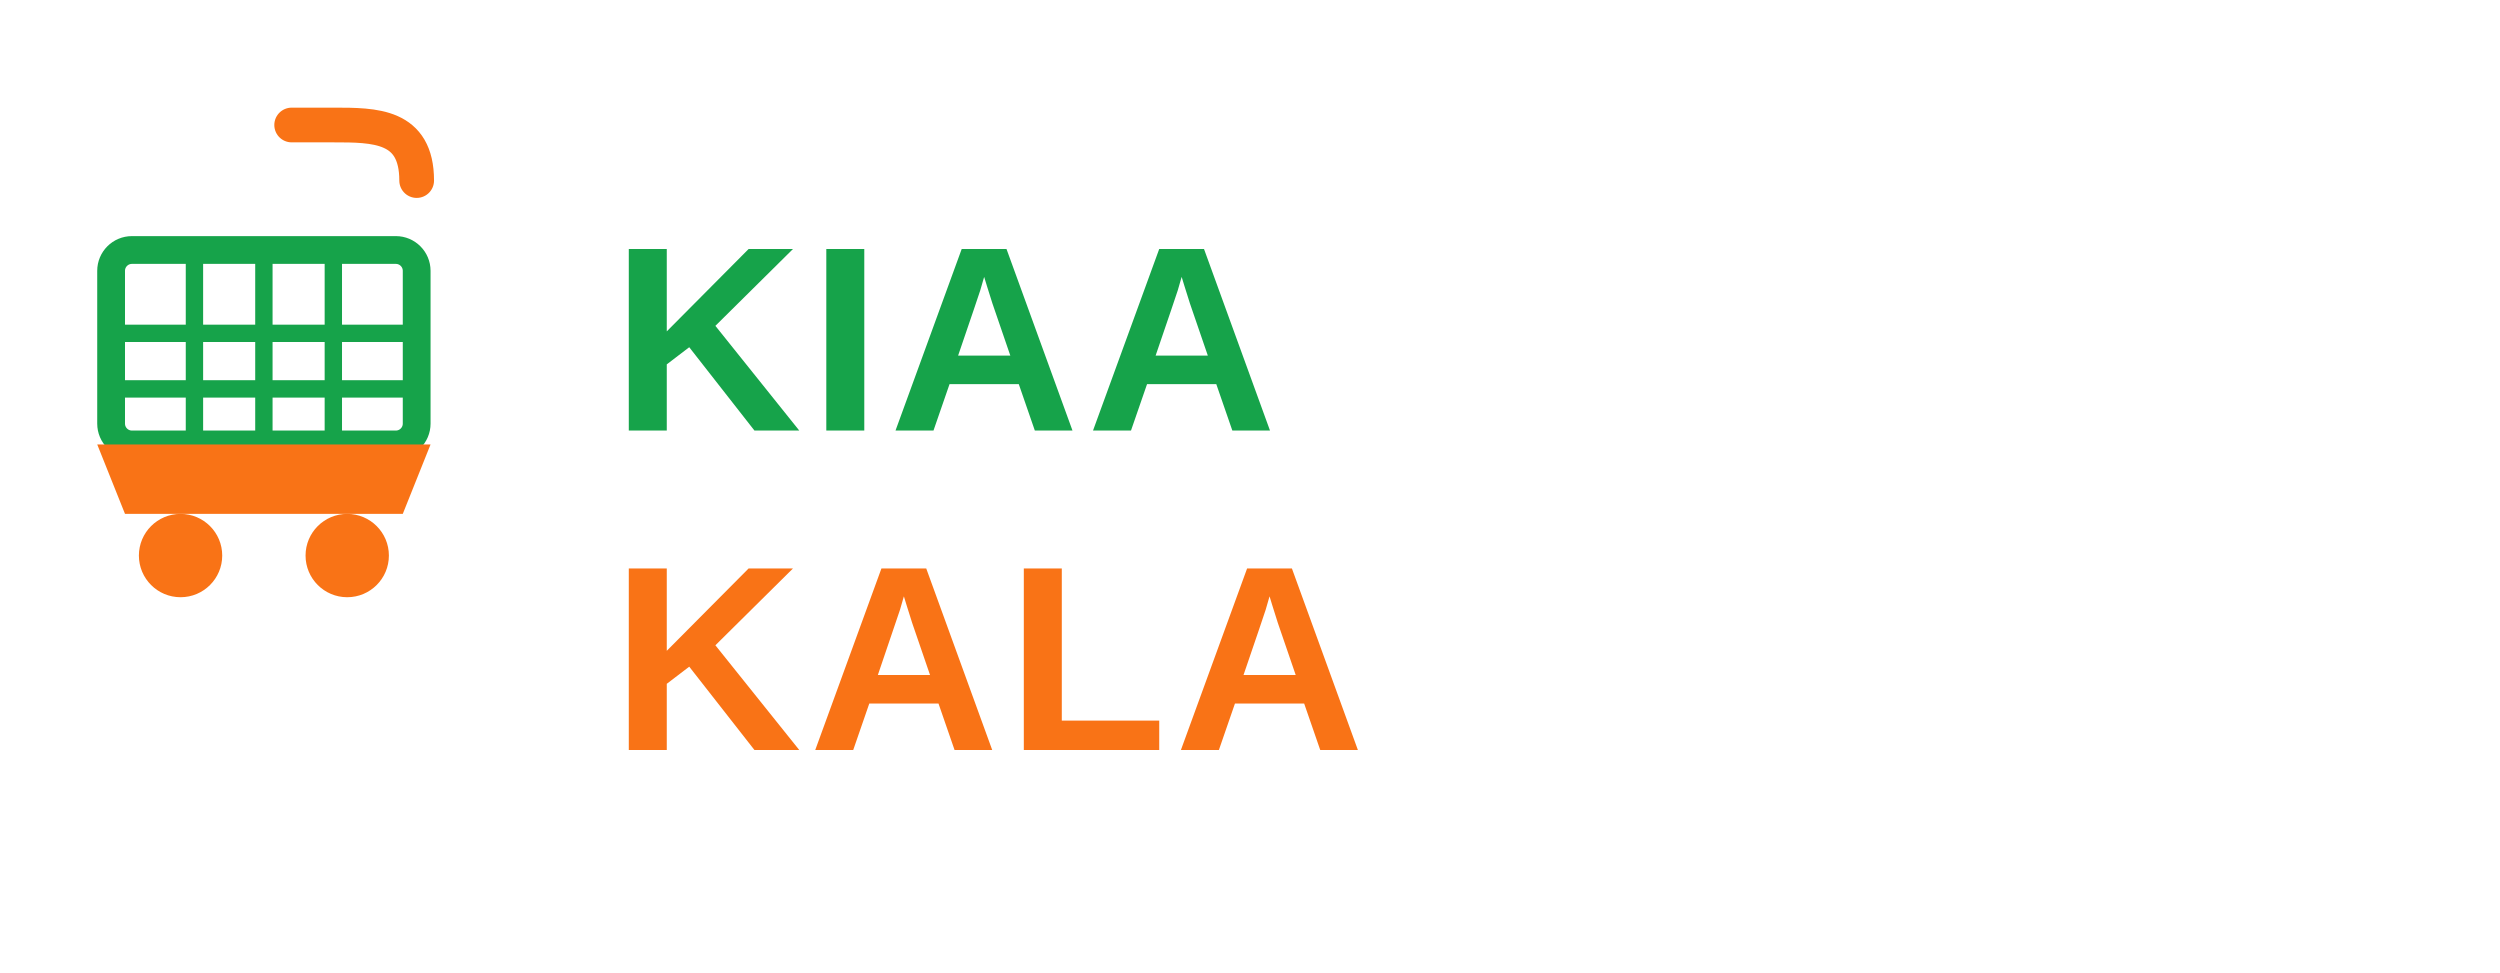
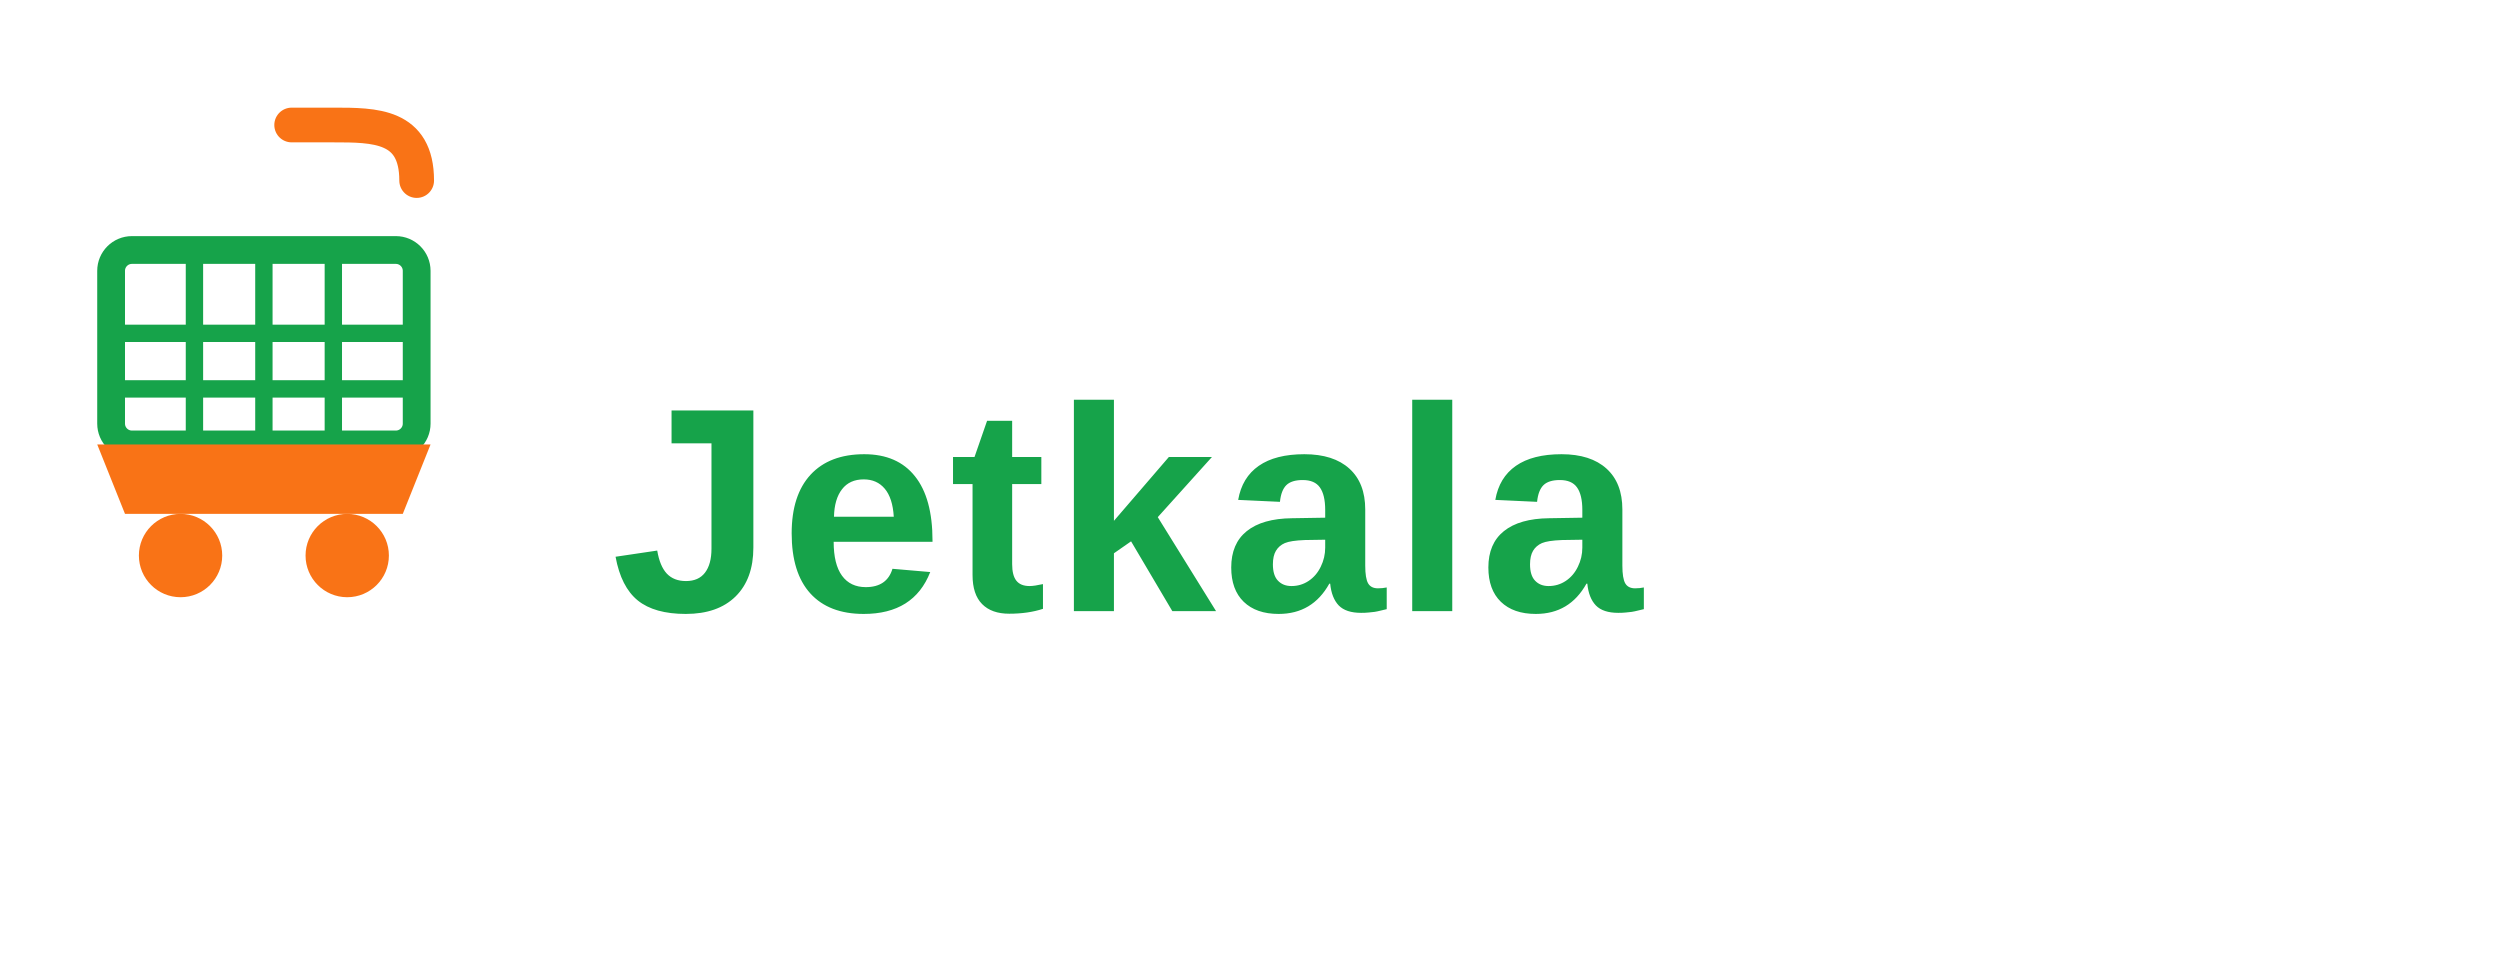
- <svg xmlns="http://www.w3.org/2000/svg" viewBox="0 0 360 140" fill="none" role="img" aria-label="KIAA KALA">
+ <svg xmlns="http://www.w3.org/2000/svg" viewBox="0 0 360 140" fill="none" role="img" aria-label="Jetkala">
  <g transform="translate(8, 18)">
    <path d="M52 8 C52 0 46 0 40 0 H34" stroke="#f97316" stroke-width="5" stroke-linecap="round" />
    <rect x="8" y="18" width="44" height="28" rx="3" stroke="#16a34a" stroke-width="4" />
    <path d="M8 30 H52 M8 38 H52 M20 18 V46 M30 18 V46 M40 18 V46" stroke="#16a34a" stroke-width="2.5" stroke-linecap="round" />
    <path d="M6 46 H54 L50 56 H10 L6 46 Z" fill="#f97316" />
    <circle cx="18" cy="62" r="6" fill="#f97316" />
    <circle cx="42" cy="62" r="6" fill="#f97316" />
  </g>
-   <text x="88" y="62" fill="#16a34a" font-family="Arial, Helvetica, sans-serif" font-size="38" font-weight="700" letter-spacing="1">KIAA</text>
-   <text x="88" y="108" fill="#f97316" font-family="Arial, Helvetica, sans-serif" font-size="38" font-weight="700" letter-spacing="1">KALA</text>
+   <text x="88" y="88" fill="#16a34a" font-family="Arial, Helvetica, sans-serif" font-size="42" font-weight="700" letter-spacing="1">Jetkala</text>
</svg>
